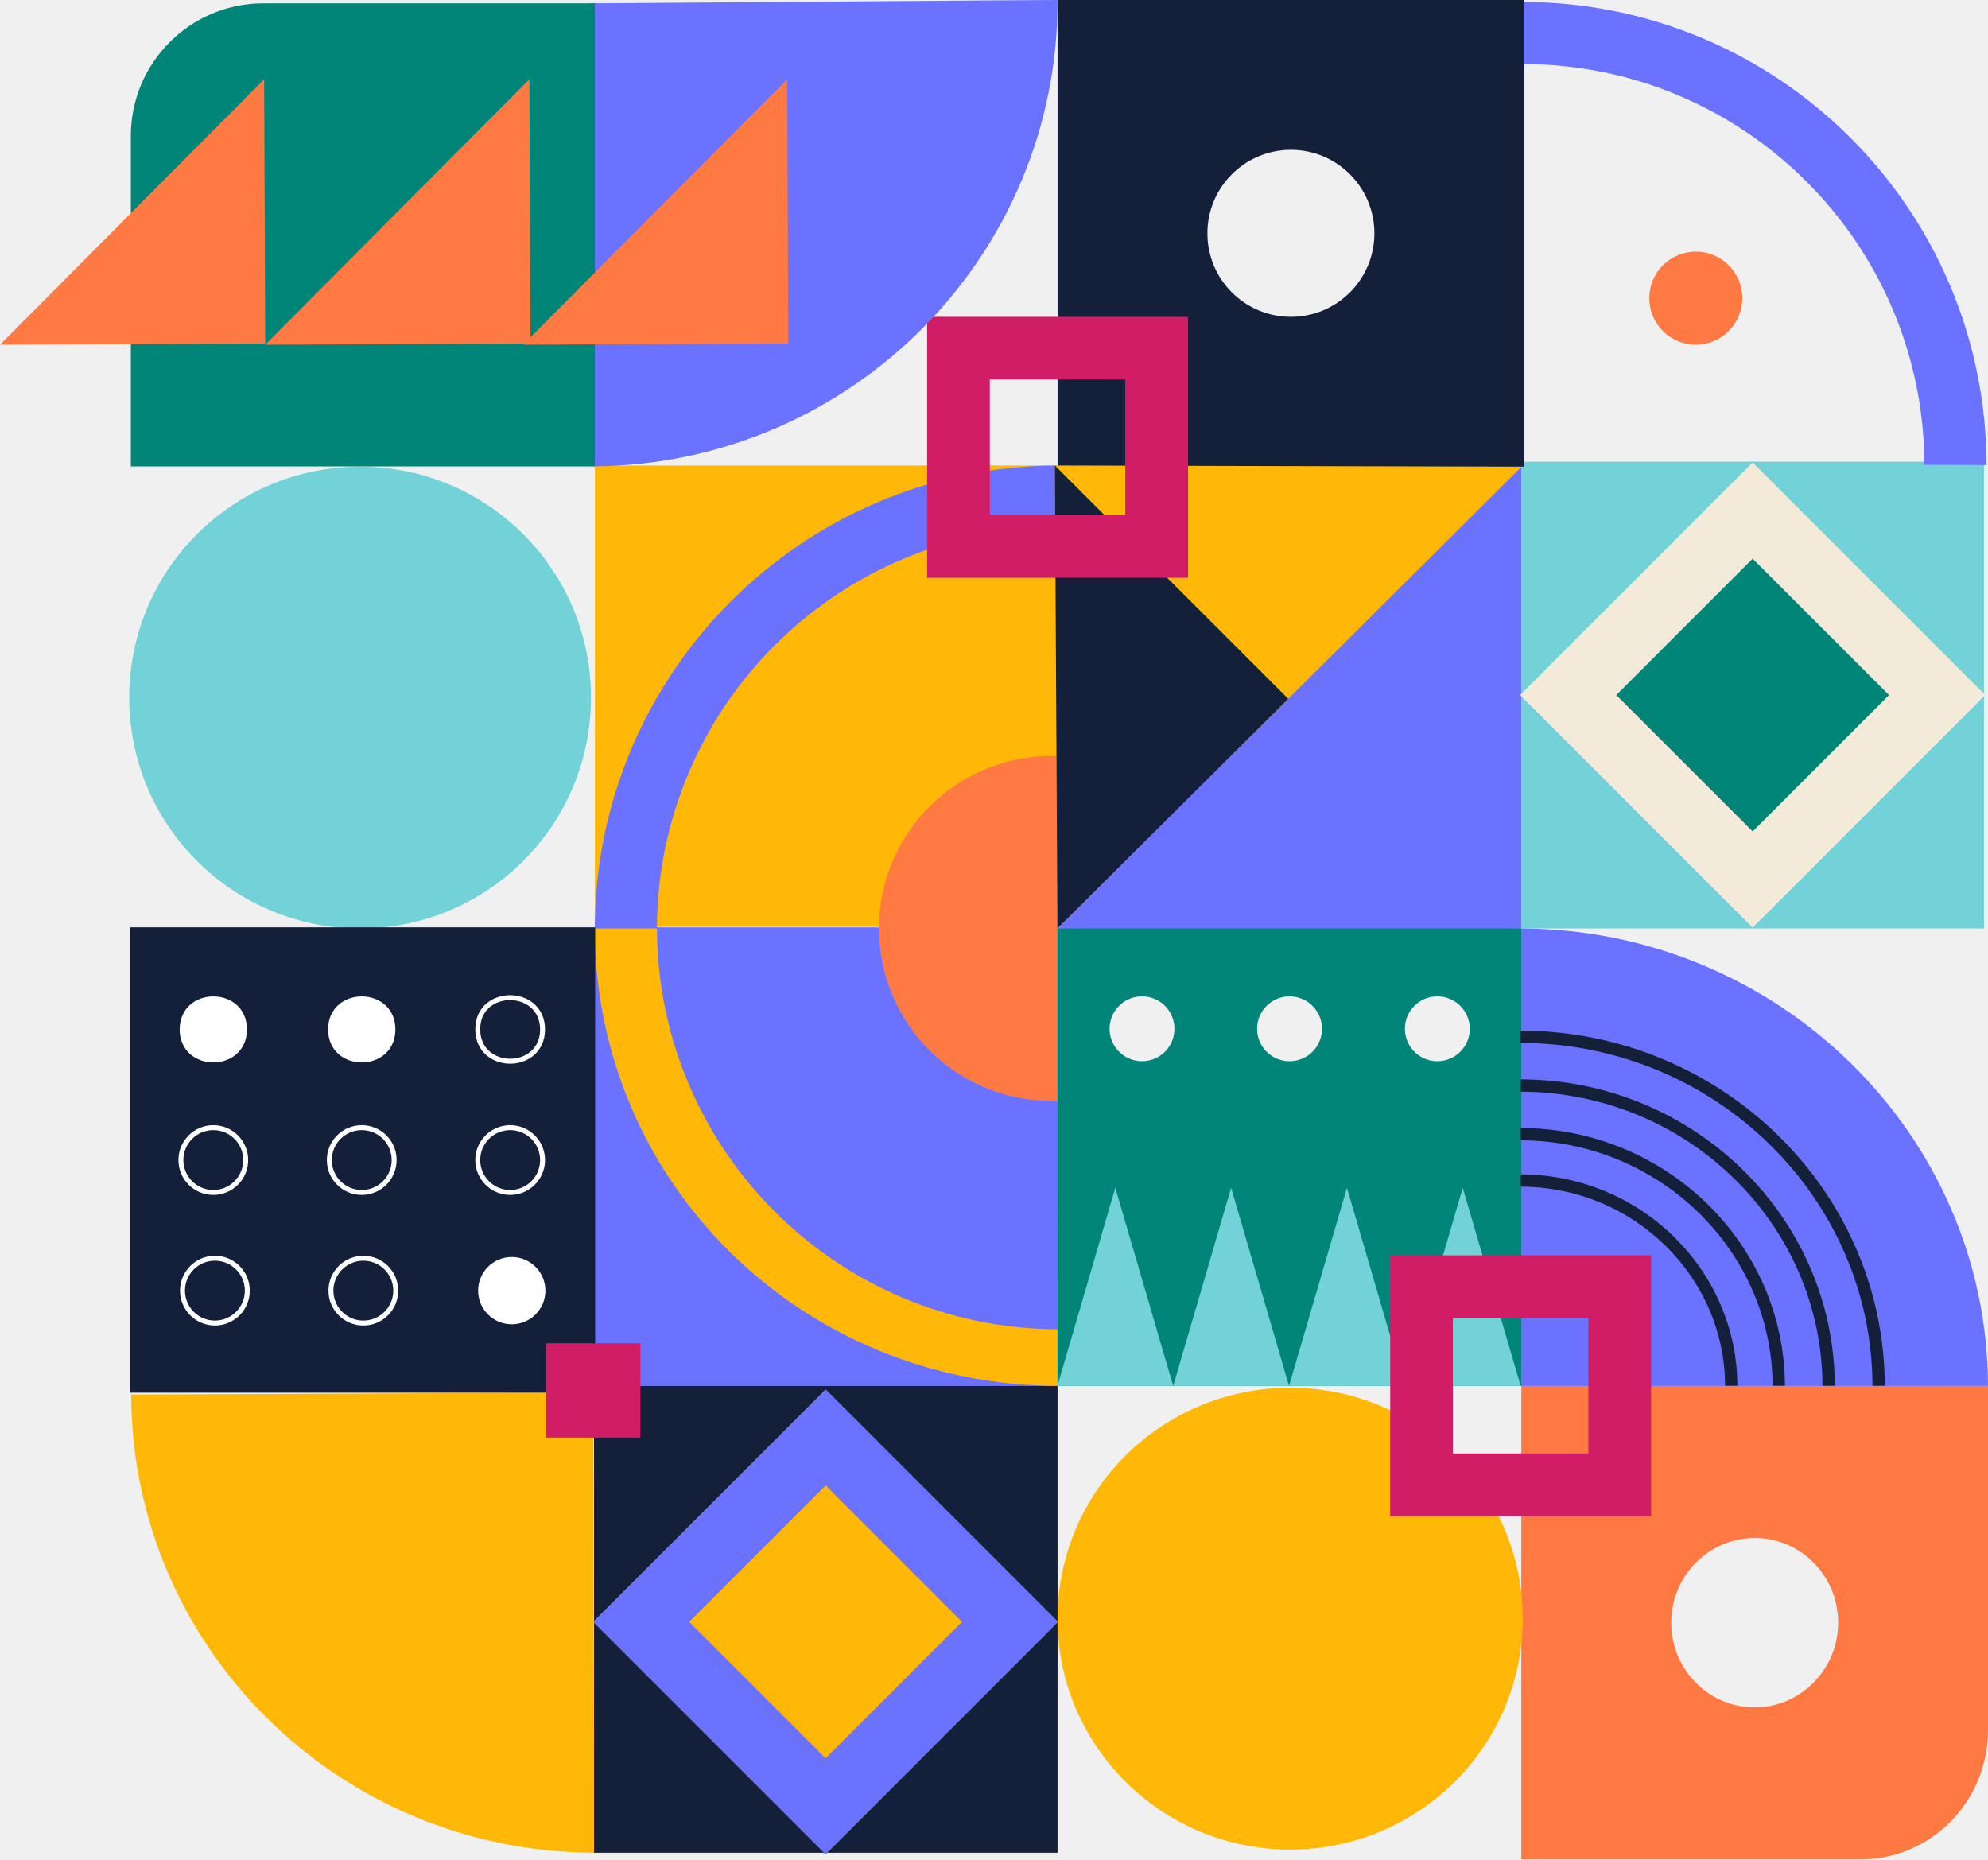
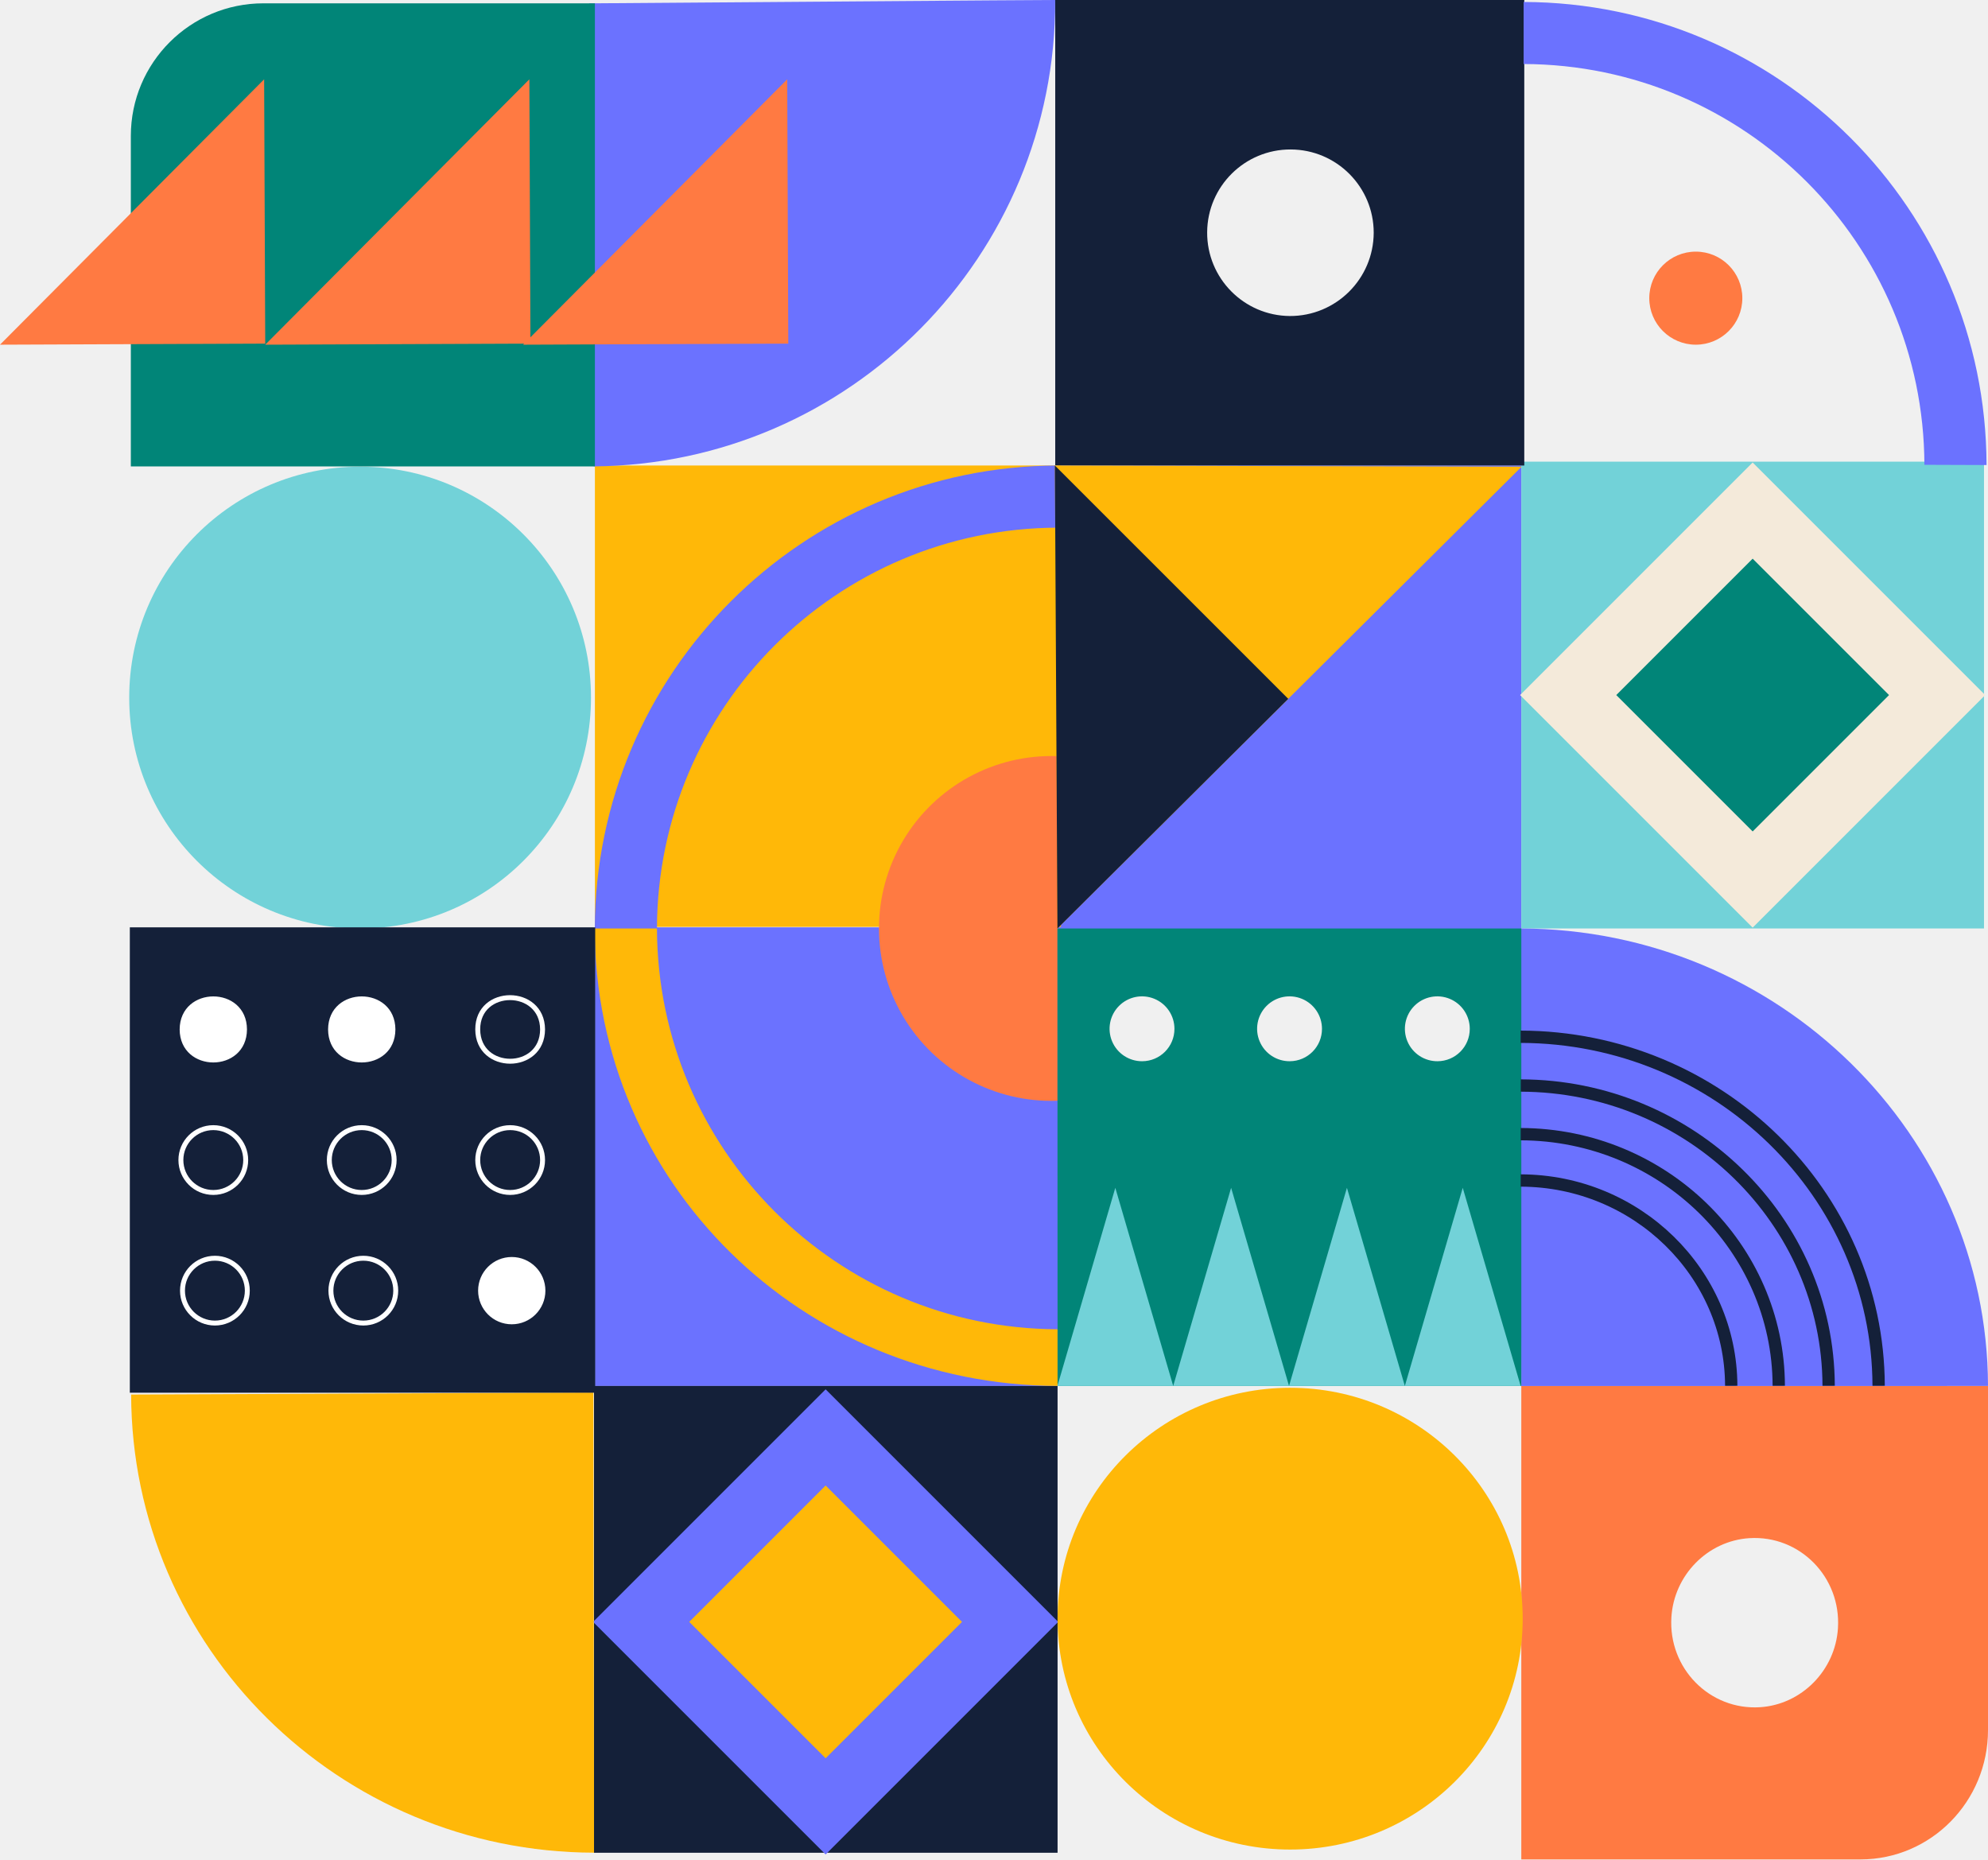
<svg xmlns="http://www.w3.org/2000/svg" id="Warstwa_2" data-name="Warstwa 2" viewBox="0 0 807.12 754.9">
  <defs>
-     <style>.cls-1{fill:#6b72ff;}.cls-2{fill:#ffb808;}.cls-3{fill:#142039;}.cls-4{fill:#72d2d8;}.cls-5{fill:#ff7a42;}.cls-6{fill:#d11c66;}.cls-7{fill:#f4eada;}.cls-8{fill:#018578;}.cls-9{fill:#fff;}.cls-10,.cls-9{stroke:#fff;}.cls-10,.cls-11,.cls-12,.cls-9{stroke-miterlimit:10;}.cls-10,.cls-11,.cls-12{fill:none;}.cls-10{stroke-width:2px;}.cls-11{stroke:#515689;stroke-width:3px;}.cls-12{stroke:#142039;stroke-width:5px;}</style>
+     <style>.cls-1{fill:#6b72ff;}.cls-2{fill:#ffb808;}.cls-3{fill:#142039;}.cls-4{fill:#72d2d8;}.cls-5{fill:#ff7a42;}.cls-6{fill:#f4eada;}.cls-7{fill:#018578;}.cls-8{fill:#fff;}.cls-8,.cls-9{stroke:#fff;}.cls-10,.cls-11,.cls-8,.cls-9{stroke-miterlimit:10;}.cls-10,.cls-11,.cls-9{fill:none;}.cls-9{stroke-width:2px;}.cls-10{stroke:#515689;stroke-width:3px;}.cls-11{stroke:#142039;stroke-width:5px;}</style>
  </defs>
  <rect class="cls-1" x="428.41" y="188.99" width="189.23" height="188.21" />
  <rect class="cls-2" x="241.53" y="188.99" width="189.2" height="187.32" />
  <rect class="cls-1" x="241.53" y="376.49" width="189.2" height="186.2" />
  <rect class="cls-3" x="241.17" y="562.68" width="188.2" height="189.52" />
  <rect class="cls-1" x="277.72" y="607.9" width="133.53" height="133.53" transform="translate(-385.45 425) rotate(-45)" />
  <rect class="cls-4" x="617.65" y="187.43" width="187.85" height="189.52" />
-   <path class="cls-3" d="M438.65,16.2V205.67H628.13V16.2Zm94.74,128.63a33.9,33.9,0,1,1,33.89-33.9A33.9,33.9,0,0,1,533.39,144.83Z" transform="translate(-9.28 -16.2)" />
+   <path class="cls-3" d="M437.7,16.2v189H628.13V16.2Zm95.21,128.3A33.81,33.81,0,1,1,567,110.69,33.94,33.94,0,0,1,532.91,144.5Z" transform="translate(-9.28 -16.2)" />
  <path class="cls-1" d="M276,393.15a163.2,163.2,0,0,1,162.7-162.73V205.19c-103.68.27-187.67,84.27-187.93,188Z" transform="translate(-9.28 -16.2)" />
  <path class="cls-2" d="M276,393.15a163.2,163.2,0,0,0,162.7,162.72v23C335,578.61,251,496.83,250.72,393.15Z" transform="translate(-9.28 -16.2)" />
  <path class="cls-1" d="M790.58,204.91A163.2,163.2,0,0,0,627.87,42.19V17c103.68.27,187.67,84.27,187.94,188Z" transform="translate(-9.28 -16.2)" />
  <circle class="cls-5" cx="688.49" cy="121.05" r="18.89" />
  <path class="cls-2" d="M62.52,582.37c.26,102.62,84.25,185.76,187.93,186v-25l-.25-161.82" transform="translate(-9.28 -16.2)" />
  <path class="cls-5" d="M626.92,578.89V771.1H764.63c28.6,0,51.77-23.51,51.77-52.52V578.89Zm96.94,130.42c-20.45,1.31-37.31-15.8-36-36.55,1.06-17.11,14.75-31,31.62-32.08,20.46-1.31,37.32,15.8,36,36.55C754.42,694.34,740.73,708.23,723.86,709.31Z" transform="translate(-9.28 -16.2)" />
  <path class="cls-5" d="M438.65,323.19a70,70,0,1,0,0,139.91Z" transform="translate(-9.28 -16.2)" />
  <polygon class="cls-2" points="428.28 188.99 429.31 376.95 617.76 189.47 428.28 188.99" />
  <polygon class="cls-3" points="429.31 376.95 428.28 188.99 523.02 283.72 429.31 376.95" />
-   <path class="cls-6" d="M385.69,144.83V250.76H491.62V144.83Zm80.45,80.45h-55v-55h55Z" transform="translate(-9.28 -16.2)" />
  <path class="cls-1" d="M816.4,578.89c-.26-102.05-85.06-185.47-189.73-185.74V418l.25,160.91" transform="translate(-9.28 -16.2)" />
  <ellipse class="cls-2" cx="523.79" cy="657.16" rx="94.42" ry="93.74" />
-   <path class="cls-1" d="M250.35,205.55c104.48-.87,188.63-85.5,188.3-189.35l-25.42.15L248.48,17.56" transform="translate(-9.28 -16.2)" />
+   <path class="cls-1" d="M250.34,205.55C354.3,204.68,438,120.06,437.7,16.2l-25.3.15L248.48,17.56" transform="translate(-9.28 -16.2)" />
  <circle class="cls-4" cx="146.2" cy="283.21" r="93.74" />
-   <rect class="cls-7" x="654.09" y="231.62" width="133.53" height="133.53" transform="translate(-9.14 580.92) rotate(-45)" />
-   <rect class="cls-8" x="681.7" y="259.23" width="78.31" height="78.31" transform="translate(-9.14 580.92) rotate(-45)" />
+   <rect class="cls-6" x="654.09" y="231.62" width="133.53" height="133.53" transform="translate(-9.14 580.92) rotate(-45)" />
+   <rect class="cls-7" x="681.7" y="259.23" width="78.31" height="78.31" transform="translate(-9.14 580.92) rotate(-45)" />
  <rect class="cls-3" x="52.71" y="376.49" width="188.94" height="188.94" />
-   <path class="cls-9" d="M109.05,434.14c-.08,17.22-26.25,17.21-26.33,0C82.8,416.93,109,416.93,109.05,434.14Z" transform="translate(-9.28 -16.2)" />
-   <path class="cls-9" d="M169.31,434.14c-.08,17.22-26.26,17.21-26.33,0C143.06,416.93,169.23,416.93,169.31,434.14Z" transform="translate(-9.28 -16.2)" />
-   <path class="cls-10" d="M229.56,434.14c-.07,17.22-26.25,17.21-26.32,0S229.49,416.93,229.56,434.14Z" transform="translate(-9.28 -16.2)" />
-   <circle class="cls-10" cx="86.6" cy="470.97" r="13.16" />
-   <circle class="cls-10" cx="146.86" cy="470.97" r="13.16" />
-   <circle class="cls-10" cx="207.12" cy="470.97" r="13.16" />
-   <circle class="cls-10" cx="87.25" cy="523.99" r="13.16" />
-   <circle class="cls-10" cx="147.51" cy="523.99" r="13.16" />
-   <circle class="cls-9" cx="207.77" cy="523.99" r="13.16" />
-   <path class="cls-8" d="M107,1.35H241.53a0,0,0,0,1,0,0v188a0,0,0,0,1,0,0H53.12a0,0,0,0,1,0,0V55.19A53.84,53.84,0,0,1,107,1.35Z" />
+   <path class="cls-8" d="M109.05,434.14c-.08,17.22-26.25,17.21-26.33,0C82.8,416.93,109,416.93,109.05,434.14Z" transform="translate(-9.28 -16.2)" />
+   <path class="cls-8" d="M169.31,434.14c-.08,17.22-26.26,17.21-26.33,0C143.06,416.93,169.23,416.93,169.31,434.14Z" transform="translate(-9.28 -16.2)" />
+   <path class="cls-9" d="M229.56,434.14c-.07,17.22-26.25,17.21-26.32,0S229.49,416.93,229.56,434.14Z" transform="translate(-9.28 -16.2)" />
+   <circle class="cls-9" cx="86.6" cy="470.97" r="13.16" />
+   <circle class="cls-9" cx="146.86" cy="470.97" r="13.16" />
+   <circle class="cls-9" cx="207.12" cy="470.97" r="13.16" />
+   <circle class="cls-9" cx="87.25" cy="523.99" r="13.16" />
+   <circle class="cls-9" cx="147.51" cy="523.99" r="13.16" />
+   <circle class="cls-8" cx="207.77" cy="523.99" r="13.16" />
+   <path class="cls-7" d="M107,1.35H241.53a0,0,0,0,1,0,0v188a0,0,0,0,1,0,0H53.12a0,0,0,0,1,0,0V55.19A53.84,53.84,0,0,1,107,1.35Z" />
  <polygon class="cls-5" points="0 139.94 107.68 139.51 107.24 32.2 0 139.94" />
  <polygon class="cls-5" points="107.68 139.94 215.36 139.51 214.92 32.2 107.68 139.94" />
  <polygon class="cls-5" points="212.36 139.94 320.04 139.51 319.61 32.2 212.36 139.94" />
-   <path class="cls-8" d="M438.59,393.15l.06,185.73H626.93V393.15ZM473,447.05a13.17,13.17,0,1,1,13.1-13.16A13.13,13.13,0,0,1,473,447.05Zm60,0A13.17,13.17,0,1,1,546,433.89,13.13,13.13,0,0,1,532.93,447.05Zm60,0A13.17,13.17,0,1,1,606,433.89,13.13,13.13,0,0,1,592.9,447.05Z" transform="translate(-9.28 -16.2)" />
-   <rect class="cls-6" x="221.69" y="545.36" width="38.3" height="38.3" />
-   <path class="cls-11" d="M626.86,579.21" transform="translate(-9.28 -16.2)" />
-   <path class="cls-12" d="M772,578.81c-.21-77.85-65.17-141.5-145.35-141.7" transform="translate(-9.28 -16.2)" />
-   <path class="cls-12" d="M751.7,578.81c-.18-67-56.06-121.72-125-121.9" transform="translate(-9.28 -16.2)" />
-   <path class="cls-12" d="M731.45,578.81c-.15-56.12-47-102-104.78-102.15" transform="translate(-9.28 -16.2)" />
-   <path class="cls-12" d="M712.15,578.81c-.12-45.79-38.32-83.22-85.48-83.34" transform="translate(-9.28 -16.2)" />
+   <path class="cls-7" d="M438.59,393.15l.06,185.73H626.93V393.15ZM473,447.05a13.17,13.17,0,1,1,13.1-13.16A13.13,13.13,0,0,1,473,447.05Zm60,0A13.17,13.17,0,1,1,546,433.89,13.13,13.13,0,0,1,532.93,447.05Zm60,0A13.17,13.17,0,1,1,606,433.89,13.13,13.13,0,0,1,592.9,447.05Z" transform="translate(-9.28 -16.2)" />
+   <path class="cls-10" d="M626.86,579.21" transform="translate(-9.28 -16.2)" />
+   <path class="cls-11" d="M772,578.81c-.21-77.85-65.17-141.5-145.35-141.7" transform="translate(-9.28 -16.2)" />
+   <path class="cls-11" d="M751.7,578.81c-.18-67-56.06-121.72-125-121.9" transform="translate(-9.28 -16.2)" />
+   <path class="cls-11" d="M731.45,578.81c-.15-56.12-47-102-104.78-102.15" transform="translate(-9.28 -16.2)" />
+   <path class="cls-11" d="M712.15,578.81c-.12-45.79-38.32-83.22-85.48-83.34" transform="translate(-9.28 -16.2)" />
  <polygon class="cls-4" points="452.81 482.24 429.31 562.68 476.32 562.68 452.81 482.24" />
  <polygon class="cls-4" points="499.83 482.24 476.32 562.68 523.34 562.68 499.83 482.24" />
  <polygon class="cls-4" points="546.85 482.24 523.34 562.68 570.36 562.68 546.85 482.24" />
  <polygon class="cls-4" points="593.87 482.24 570.36 562.68 617.38 562.68 593.87 482.24" />
-   <path class="cls-6" d="M573.7,525.85V631.77H679.63V525.85Zm80.45,80.45h-55v-55h55Z" transform="translate(-9.28 -16.2)" />
  <rect class="cls-2" x="305.33" y="635.51" width="78.31" height="78.31" transform="translate(-385.45 425) rotate(-45)" />
</svg>
